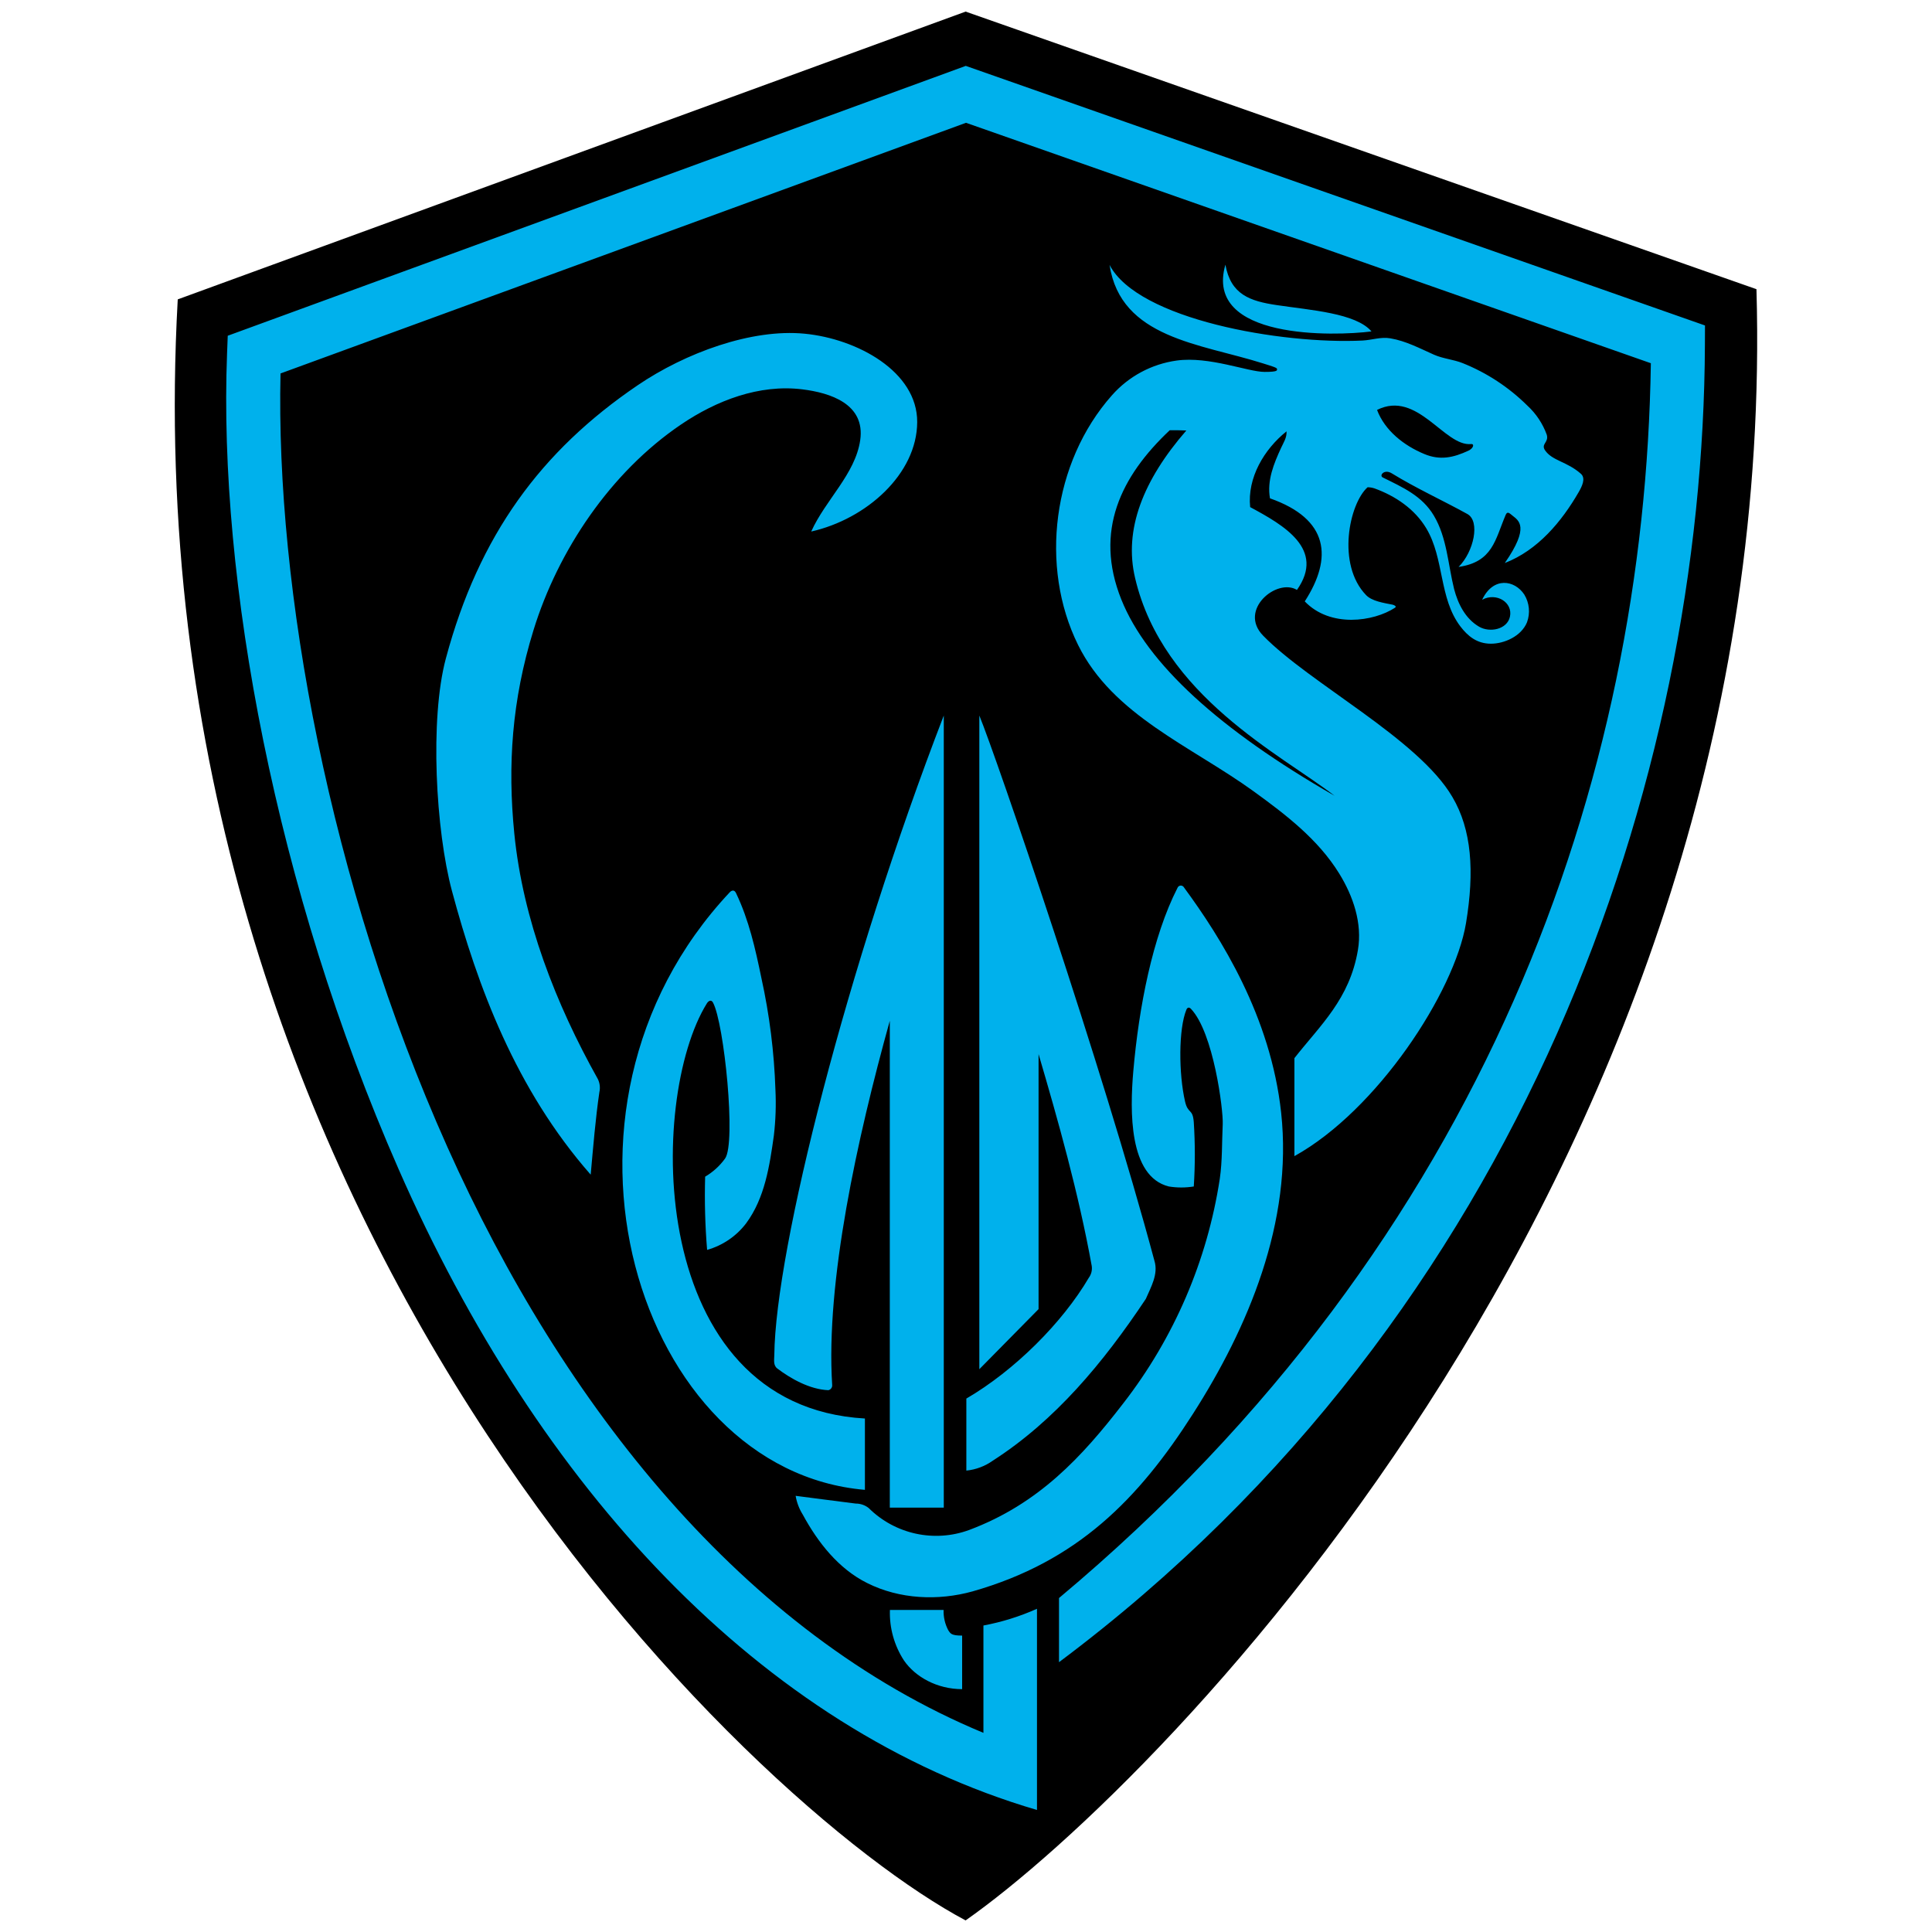
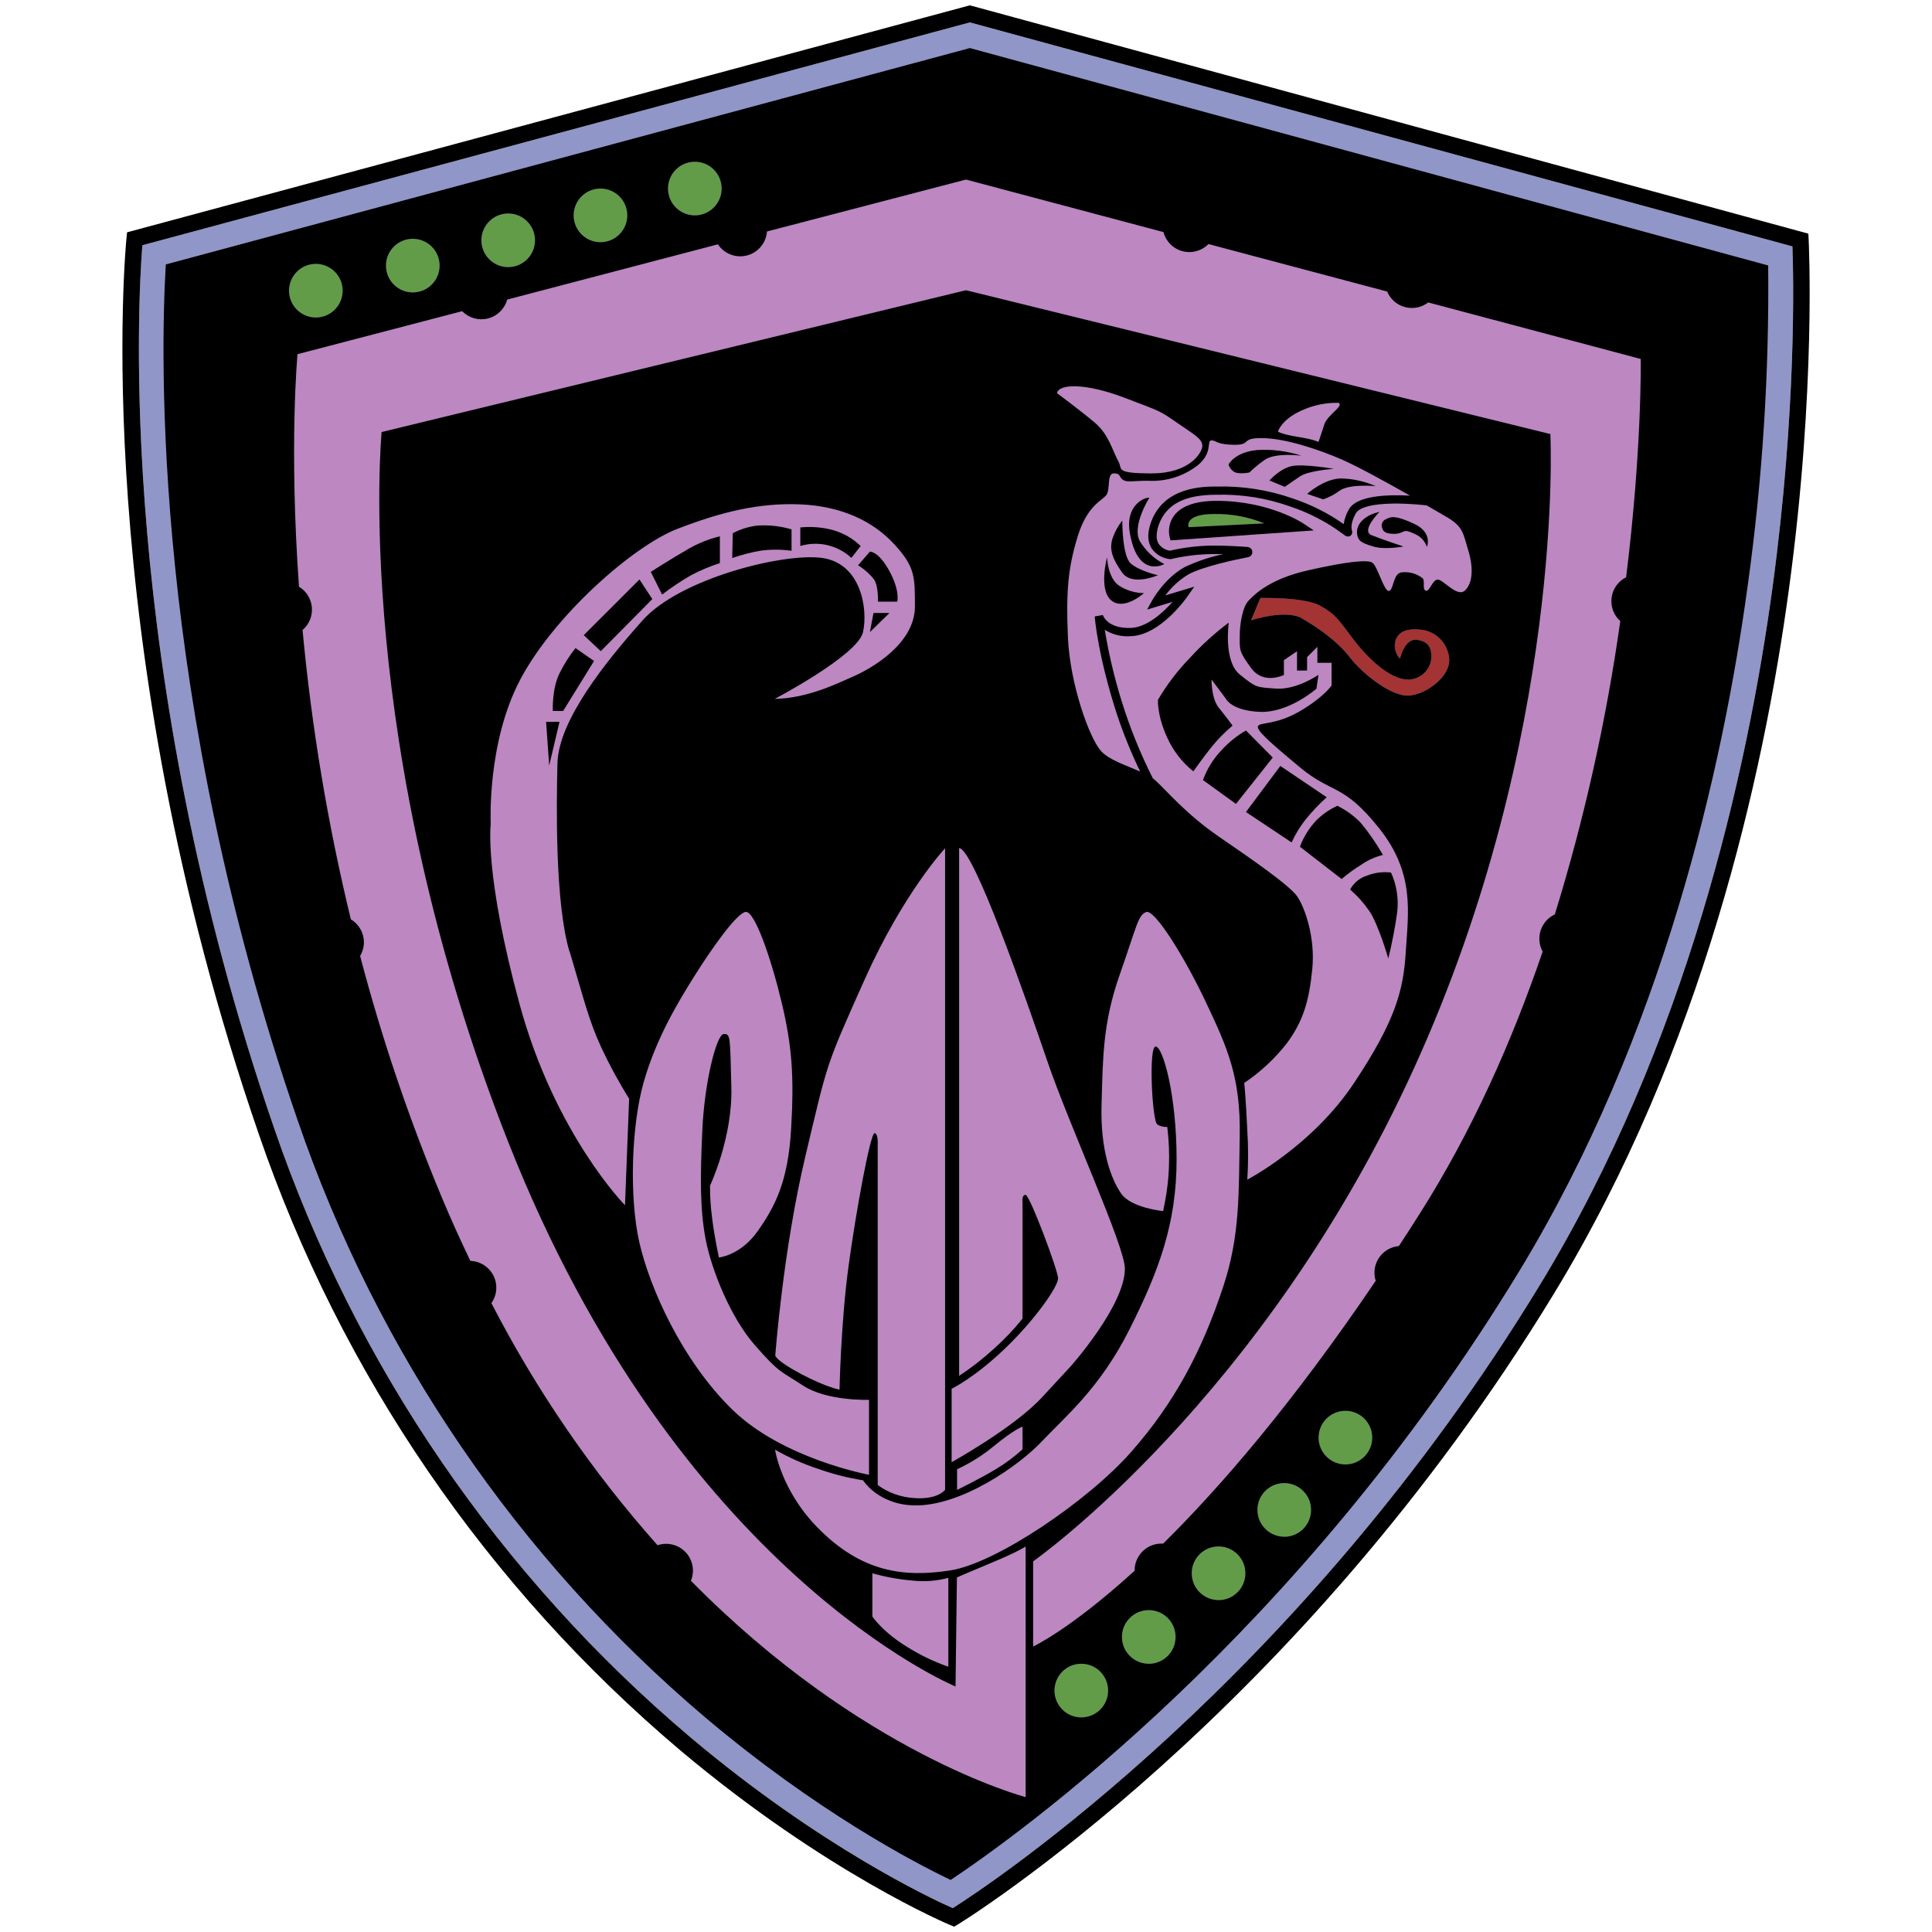
- <svg xmlns="http://www.w3.org/2000/svg" viewBox="0 0 500 500">
-   <defs>
-     <style>.cls-1{fill:#00b1ec;}</style>
-   </defs>
+ <svg xmlns="http://www.w3.org/2000/svg" width="500" height="500" viewBox="0 0 500 500">
+   <g id="n4">
+     <path d="M36.84,63.47c-1,12.84-7.1,109.08,34.18,228.71A358.71,358.71,0,0,0,178.87,449.77c33.49,28.18,62.08,41.57,67.7,44.06,9.5-6,89.83-59.1,152.08-161.5,37.86-62.27,53.56-132.41,60.07-180.27,6.25-46,5.44-80.73,5.16-88.29L251,5.8Z" style="fill: #9196c8" />
+   </g>
+   <g id="n3">
+     <path d="M420.84,149.43a6.92,6.92,0,0,0-1.51,11.35,488.83,488.83,0,0,1-16.94,75.91,6.93,6.93,0,0,0-3.15,9.62c-7.91,23.18-18.27,46.49-31.86,67.91q-2.7,4.26-5.35,8.3a6.93,6.93,0,0,0-6,9c-21.6,31.91-40.36,53.54-55,68l-.45,0a6.94,6.94,0,0,0-6.94,6.94s0,.06,0,.09c-16.64,15.16-26.27,19.62-26.27,19.62V404.08S326.81,362.45,366,276.33s35.23-164,35.23-164L250,75.11,98.77,111.81s-7.87,80.66,32.76,183.74c43.88,111.34,115.76,140.91,115.76,140.91l.36-28.22s3-1.32,9.43-4,8.36-4,8.36-4V465.1c-.65-.21-42.56-11.25-86.63-56a6.93,6.93,0,0,0-8.64-9.19,304.53,304.53,0,0,1-43-62.66,6.93,6.93,0,0,0-5.44-10.93c-2.51-5.25-5-10.67-7.34-16.31a474.59,474.59,0,0,1-21.19-62.6,6.91,6.91,0,0,0-2.4-9.48A523.8,523.8,0,0,1,78.3,163.05a6.93,6.93,0,0,0-.92-11.21C74.76,115.14,77,91.66,77,91.66l42.61-11.13a6.93,6.93,0,0,0,11.65-3L185.8,63.23a6.93,6.93,0,0,0,12.69-3.32L250,46.47,301.1,60.06a6.93,6.93,0,0,0,11.65,3.1L359,75.45a6.93,6.93,0,0,0,10.62,2.82l55,14.63S425,115.88,420.84,149.43Z" style="fill: #bd87c1" />
+     <path d="M211.43,395.18c-9.34-9.61-10.85-20-10.85-20a61.93,61.93,0,0,0,11.48,5.07,64.59,64.59,0,0,0,11.3,2.85s3.83,6.22,13.08,6.49c12.19.36,27.39-10.37,33.18-16.55s14.94-13.61,22.6-28.82,12.28-27.49,12.28-44.21-3.56-29.18-5.43-29.18-.89,19.39.44,20.19a4.28,4.28,0,0,0,2.58.62,64.57,64.57,0,0,1,.44,10.14A61.84,61.84,0,0,1,301,313.43s-8.27-.8-10.85-4.54-5.43-11.21-5.07-23.13.27-20.91,4.71-33.54,4.71-15.39,6.85-16.19,9.79,11.39,15.39,23.22,9.07,19.48,8.81,34.69.08,25.89-4.27,39.05c-5.51,16.67-12.63,30.07-23.84,42.79s-35,28.82-46.79,30.64S223,407.09,211.43,395.18Z" style="fill: #bd87c1" />
+     <path d="M245.41,408.35v23a52.8,52.8,0,0,1-10.85-5.25c-6.23-3.83-8.81-7.74-8.81-7.74V407.17a56.16,56.16,0,0,0,10.5,1.89A24.75,24.75,0,0,0,245.41,408.35Z" style="fill: #bd87c1" />
+     <path d="M147.38,246.27c3.74,12.54,4.89,17.61,8.1,24.64a123.88,123.88,0,0,0,7.29,13.43l-1.07,27.58s-18.15-18.41-27.31-52.13S127,213.26,127,213.26s-1.07-20.91,7.65-37.41,29.18-34.56,40.7-39,21.22-6.76,31.76-6.32,18.73,4.27,24.24,10.23,5.43,8.47,5.43,16.19c0,9.79-11.56,16.19-15.83,18.06s-11.83,5.69-20.46,5.87c0,0,21.53-11.3,22.86-17.3s-.53-17.93-10.76-19.21-36.74,5.47-46.26,16.15-21.79,25.89-22.06,37S143.65,233.72,147.38,246.27Z" style="fill: #bd87c1" />
+     <path d="M226.29,293.24c-1.07-.09-4.8,20.1-6.76,34.6s-2.31,31.76-2.31,31.76-3.29-.53-9.87-4-6.76-4.8-6.76-4.8,2-27.31,7.83-51.77,5.07-22.68,15.21-45.37,20.91-34.16,20.91-34.16V385.57s-1.87,2.58-7.92,2.13a17.63,17.63,0,0,1-9.52-3.38v-88S227.36,293.32,226.29,293.24Z" style="fill: #bd87c1" />
+     <path d="M166.6,280c3.2-11.21,8.81-20.55,13.17-27.49S190.7,236.23,193,236s6.49,11.78,9.25,23.26,3.29,19.39,2.49,33-4.18,20-8.63,26.33-10.05,6.85-10.05,6.85-1.16-5.16-1.78-10.32a61.84,61.84,0,0,1-.53-8.27s5.87-12.37,5.52-25.53-.18-13.79-2-13.7-4.94,12.37-5.5,24.73-.64,20.64.87,28.47,6.4,20.1,12.72,27.31,6.4,6.49,12.54,10.5,17,3.65,17,3.65v19.39s-22.24-4.09-35.32-16.81-21.44-31.6-24.11-43.29S163.39,291.19,166.6,280Z" style="fill: #bd87c1" />
+     <path d="M265.43,309.23c-1.07-.07-.8,1.93-.8,1.93v30.09a64.27,64.27,0,0,1-7.27,7.67,72,72,0,0,1-9.14,7.14V219.49c3.69,0,17.08,38.3,22.82,55.11s20.08,47.9,20.08,53.71c0,9.61-14.08,25.35-14.08,25.35l-7.34,7.94c-7.34,7.94-23.42,16.81-23.42,16.81v-19s5.87-2.8,13.81-10.41,13.74-16.08,13.74-18.15S266.5,309.29,265.43,309.23Z" style="fill: #bd87c1" />
+     <path d="M347.63,119.08c3.87,1.7,11.13,5.69,17.29,9.18-6-.32-13.82,0-15.81,3.53a10.32,10.32,0,0,0-1.36,3.84A50.57,50.57,0,0,0,334.55,129a55.17,55.17,0,0,0-19.74-3.08c-3.37,0-13.63,0-16.93,9.25-1,2.77-.93,5,.17,6.78a6.65,6.65,0,0,0,4.65,2.74l.19,0,.18,0a49.18,49.18,0,0,1,10.85-1.3c.95,0,1.86,0,2.74,0a45.43,45.43,0,0,0-10.1,3.39c-5.19,2.87-8.3,8.46-8.43,8.69l-1.25,2.29,6.58-2c-2.42,2.73-6.6,6.61-10.83,6.75-6.08.19-7.17-3.21-7.21-3.34l-2.1.36c0,.42.87,10.44,5.83,25.6a125.11,125.11,0,0,0,5.92,14.54c-3.51-1.55-7.95-2.94-10.08-5.26-3.07-3.34-8.07-17.35-8.61-29.42s.07-18.21,2.54-26.22,6.34-9.21,7.41-10.67.07-5.59,1.93-5.59,1.2.85,2.34,1.65,2.74.2,6.74.27a19.08,19.08,0,0,0,12.61-4c4-3.22,2.27-6.38,3.54-6.45s1.13,1.07,5.87,1.13,1.47-1.8,7.34-1.73S341.09,116.21,347.63,119.08Z" style="fill: #bd87c1" />
+     <path d="M330.72,111.67s.89-3.11,6.09-5.43a21.86,21.86,0,0,1,9.65-2c1.33.89-2.94,3.11-3.74,5.6s-1.51,4.54-1.51,4.54-.89-.62-5.34-1.33S330.72,111.67,330.72,111.67Z" style="fill: #bd87c1" />
+     <path d="M372,150c-1.4.2-2,3.2-3,2.87s-.13-2.4-.8-3.2a7.44,7.44,0,0,0-5.6-1.53c-2.13.4-1.93,4.8-3.2,4.8s-2.94-6.54-4.27-7.34-6.54-.27-16.61,2-13.94,6.34-15.41,7.87-2.27,5.74-2.27,9.27-.2,3.87,3,8.21,8.43,1.73,8.43,1.73v-3.83l3.4-2.31v5h2.6v-3.47l2.67-2.68v4.15h3.67v5.87s-2,3-8.14,6.61-10.34,2.87-10.88,3.87,2.54,3.8,10.88,10.73,11.08,4,20.42,15.69,7.54,21.82,6.94,31.82-2.54,17.81-13.41,34.16-27.62,25-27.62,25a99,99,0,0,0,0-12.74c-.4-8.81-.8-12.28-.8-12.28a48.29,48.29,0,0,0,10.88-10.07c4.47-5.94,5.94-11.34,6.74-19.48s-1.93-15.81-3.87-18.68-11.88-9.74-20.35-15.55-13.48-11.88-16.48-14.61a7.06,7.06,0,0,0-.57-.46,129.35,129.35,0,0,1-7.11-17A137.06,137.06,0,0,1,285.91,163a11.1,11.1,0,0,0,6.78,1.64c7.57-.24,14.35-9.88,14.63-10.29l1.75-2.51-7.47,2.25a20.22,20.22,0,0,1,6-5.46c3.69-2,12-3.78,15.39-4.43a1.33,1.33,0,0,0-.14-2.64c-2.05-.16-5.27-.36-8.91-.36a50.85,50.85,0,0,0-11.17,1.32,4.41,4.41,0,0,1-2.9-1.75c-.72-1.15-.7-2.79,0-4.9,1.91-5.34,6.65-7.83,14.92-7.83a52.56,52.56,0,0,1,19,3,48.74,48.74,0,0,1,13.79,7.17l.36.26a1.26,1.26,0,0,0,1.53.2,1.15,1.15,0,0,0,.41-1.35c-.11-.45-.45-1.84,1-4.46,1.64-2.92,11.31-2.87,18.34-2.07,2.31,1.33,4.2,2.43,5.28,3.07,4.2,2.48,4.14,4.19,5.47,8.51s1.27,8.42-.8,10.42S373.38,149.77,372,150Z" style="fill: #bd87c1" />
+     <path d="M298.08,122.5c-9.7-.06-7.52-1.05-8.63-3.06-1.65-3-2.49-7-6.14-10.09s-9.79-7.64-9.79-7.64c.53-2.49,7.54-2.58,17.38,1.16s9.13,3.36,13.66,6.48,6.58,4.19,6.58,6S307.77,122.56,298.08,122.5Z" style="fill: #bd87c1" />
+     <path d="M264.63,369.21v5.87a42.62,42.62,0,0,1-6.94,5.16c-4.27,2.58-10,5.34-10,5.34v-5.34a44,44,0,0,0,9.7-6.14C262.49,369.92,264.63,369.21,264.63,369.21Z" style="fill: #bd87c1" />
+   </g>
+   <g id="n2">
+     <path d="M307.61,136.43s-1.3-3.4,6.6-3.4a32.89,32.89,0,0,1,13,2.42Z" style="fill: #629c48" />
+     <circle cx="179.82" cy="48.8" r="6.94" style="fill: #629c48" />
+     <circle cx="155.4" cy="55.74" r="6.94" style="fill: #629c48" />
+     <circle cx="131.52" cy="62.19" r="6.94" style="fill: #629c48" />
+     <circle cx="106.83" cy="68.74" r="6.94" style="fill: #629c48" />
+     <circle cx="81.74" cy="75.23" r="6.94" style="fill: #629c48" />
+     <circle cx="279.84" cy="437.53" r="6.94" style="fill: #629c48" />
+     <circle cx="297.31" cy="423.65" r="6.94" style="fill: #629c48" />
+     <circle cx="315.36" cy="407.17" r="6.94" style="fill: #629c48" />
+     <circle cx="332.33" cy="390.78" r="6.94" style="fill: #629c48" />
+     <circle cx="348.19" cy="372.1" r="6.94" style="fill: #629c48" />
+   </g>
  <g id="n1">
-     <path class="cls-1" d="M250,10,449,79s-2,158-72,254S261,491,250,488,121,394,85,280,51,80,51,80Z" />
+     <path d="M366.66,165.58c-3.2-.44-4.36,4.89-4.36,4.89a4.89,4.89,0,0,1-1-5.16c.62-1.25,1.87-2.76,6-2.4a8.17,8.17,0,0,1,7.74,7.65c.27,4.36-5.52,8.9-10.14,9.43s-12.28-5.6-15.57-9.87S341,162.38,336.86,160s-13.08.53-13.08.53l2.4-5.78s11.39-.27,15.48,2,4.89,3.83,8.72,8.87,9.52,10.26,14.06,10.26a6.06,6.06,0,0,0,6-6C370.4,167.89,369.87,166,366.66,165.58Z" style="fill: #a43333" />
  </g>
  <g id="Base">
-     <path d="M293.77,149.63c-3-12.59,2.1-25.38,13.25-38.22-1.43-.07-2.86-.07-4.3-.06h0c-12.61,11.88-19.62,26.07-12.53,43.78,6.66,16.63,25.41,33.73,55.2,50.82C331.57,195.29,300.94,180.16,293.77,149.63Z" />
-     <path d="M454.57,74.84,249.9,3,46,77.48C32.81,314.3,193.58,467.06,249.9,497,300.67,461.39,461,299.91,454.57,74.84ZM441.23,89.17c-.42,111.46-45.86,250.27-167.16,341v-16.6C385.07,320.71,425.68,200.87,427.24,94L250,31.78,72.6,96.65c-1.28,55.4,12.56,131.79,43.2,200.23,30,67,76.71,125.83,138.71,151.58V420.68a61.67,61.67,0,0,0,13.86-4.33v52.07c-71.54-21-129.09-83.54-165.23-165.88C71.27,229.92,56.5,150,58.76,91.54l.18-4.65,191-69.84h0L441.25,84.23ZM224.42,409.69C217,406,211.66,399.17,207.77,392a13.37,13.37,0,0,1-1.86-4.88c5.34.71,10.25,1.31,15.54,2a5.39,5.39,0,0,1,3.36,1.15,24.78,24.78,0,0,0,26,5.69c18-6.75,29.2-18.91,39.87-32.75a125.73,125.73,0,0,0,25-58.13c.68-4.69.53-9.44.76-14.16.17-3.63-2.37-23.69-8.23-29.84-.49-.51-.94-.34-1.17.22-2.06,5-2,16.58-.36,23.72.76,3.38,2,1.75,2.27,5.4a128.16,128.16,0,0,1,0,16.64,20.15,20.15,0,0,1-6.46,0c-10.4-2.58-10.07-19.67-9.2-29.75,1.44-16.67,5-34.92,11.44-47.52h0a.93.93,0,0,1,1.7-.1c9.49,12.92,22.42,33.32,25.13,58.27,3.08,28.35-8.64,55.79-22.86,78-14.07,22-29.86,38.17-57,45.89C242.83,414.32,232.83,413.91,224.42,409.69ZM249,423.29v13.86c-6.44,0-12.12-3.14-15.06-7.43a22.55,22.55,0,0,1-3.63-13.07H244.2a10.53,10.53,0,0,0,1.2,5.24C246,422.8,246.22,423.29,249,423.29ZM133.1,215.7c2.22,22.34,10.74,44.13,21.63,63.57a5.12,5.12,0,0,1,.39,3.36c-1,6.78-1.61,14.3-2.25,21.37-19.42-22.12-29.29-48.76-35.91-73.44-4.18-15.59-5.79-44.44-1.57-60.16,8.54-31.88,24.66-53.74,49.63-70.69,12.34-8.38,29.48-14.69,43.22-13.35h0c13.59,1.32,29.18,9.79,29.13,22.87-.05,13.44-13.15,25.11-27.43,28.33,3.7-8.21,11.41-14.87,12.68-23.64,1.36-9.38-7.75-12.27-15-13.16-11.15-1.37-22.21,2.9-31.34,9.08-18.36,12.43-31.88,32.73-38.2,53.21C132.44,181.31,131.35,198.11,133.1,215.7Zm82.27,142.76a1.25,1.25,0,0,1-1,1.32c-4.83-.2-9.75-3-13.2-5.61-1.12-.85-.79-2.31-.78-3.49.3-27.41,18.85-100.67,43.86-165.5h0v205H230.28v-126C221.84,294.54,213.65,331.8,215.37,358.46ZM188.86,230.92c.42-.45,1.15-.79,1.62.2,3.35,7,5,14.4,6.57,22A158.85,158.85,0,0,1,200.68,282a71.79,71.79,0,0,1-.4,11.84c-1.11,7.89-2.34,16.19-7.17,22.74A19.26,19.26,0,0,1,183,323.47a171.53,171.53,0,0,1-.51-18.95,16.94,16.94,0,0,0,5.15-4.68c2.91-4-.22-35-3.12-40.38-.43-.81-1.15-.49-1.59.23-15.31,24.67-15.77,104.18,40.91,107.42v18.46C165.05,380.57,135.75,287.48,188.86,230.92Zm93.68,96.71c-3.39-18.8-8.78-37.9-13.76-54.83v66l-15.33,15.55V185.18c4.39,10.67,31.88,90.94,45.32,141.13,1.05,3.45-.91,6.77-2.23,9.84-11.06,16.6-23.5,31.52-39.62,41.88a14.25,14.25,0,0,1-6.83,2.56V361.95c12.44-7.24,24.85-19.62,31.69-31.26A4.13,4.13,0,0,0,282.54,327.63ZM330.49,95.49c0-.35-1.31-.71-3.68-1.46-16.18-5.12-36.76-6.46-39.66-25.47h0c7.38,14.16,44.61,20.59,65.48,19.57,2.41-.12,4.76-1,7.19-.57,4,.67,7.6,2.59,11.26,4.22,2.39,1.07,5.06,1.23,7.49,2.21a50.39,50.39,0,0,1,16.73,11,19.08,19.08,0,0,1,5,7.51c.59,2-1.54,2.36-.47,4,1.88,2.79,5.72,2.92,9.32,6.13,1.31,1.18.24,3.28-.56,4.68-4.44,7.71-10.64,15.11-19.15,18.4,6.57-9.44,3.54-11,2-12.26-.79-.63-1.33-1.25-1.78-.18-2.74,6.44-3.32,12.16-12.18,13.45,3.94-3.9,5.65-11.83,2.28-13.69-6.48-3.58-13.25-6.65-19.57-10.53-1.95-1.2-3.32.57-2.34,1.06,5.17,2.57,10.18,4.75,13.23,9.88,3.41,5.72,3.65,12.62,5.24,19,1,3.81,2.89,7.65,6.45,9.74,2.76,1.62,7.27.74,8-2.57.81-3.69-3.48-6.38-7.19-4.4,2.88-6.06,8.42-5.11,10.9-1.35a8.27,8.27,0,0,1,.7,7.21c-1.5,3.62-5.88,5.52-9.33,5.52-3.66,0-6-2-7.88-4.44-5.62-7.37-4.14-17.57-8.86-25.44-3-5-8-8.36-13.38-10.31a5.88,5.88,0,0,0-1.8-.3c-4.77,4.28-8.06,20-.38,27.92,1.52,1.57,4.49,2,6.85,2.47.44.1,1.15.45.61.8-5.47,3.57-16.69,5.28-23.34-1.65,7.3-11.29,6.25-21.32-9-26.67-.82-4.6,1-9,2.89-13.09.62-1.36,1.5-2.62,1.39-4.25-5.8,4.65-10.18,12-9.41,19.61,8.65,4.65,19.55,10.87,12.11,21.43-5.17-3.14-15.25,5.13-8.78,11.81,12,12.35,40.22,26.73,49,41.77,5,8.45,5.76,19.21,3.53,32.67-3,17.89-23,48.43-44.41,60.29V273.85c6.76-8.61,14.29-15.28,16.44-28,1.17-6.91-1.22-13.91-4.85-19.79-5.45-8.83-13.8-15.22-22.09-21.23C308.23,193.06,288,185.13,279,166.9c-10-20.23-6.63-47.23,8.76-64.59a27.35,27.35,0,0,1,16.76-9c8.4-1.16,18.47,2.94,22.75,2.94C330.8,96.25,330.49,95.85,330.49,95.49Zm-13.36-27h0c1.39,7.77,6.37,9.44,13.29,10.47,8.81,1.32,20.48,2.07,24.52,6.81C345.49,87,311.5,88,317.13,68.51Z" />
-     <path d="M368.61,117.5c4,1.67,7.46,1,11.48-.9,1.24-.59,1.53-1.77.63-1.68-6.92.7-13.88-14.06-24.34-8.83C358.39,111.43,363.34,115.32,368.61,117.5Z" />
+     <g>
+       <path d="M246.93,498.62l-1-.41c-.32-.13-32.1-13.44-69.81-45.17A363,363,0,0,1,67,293.58c-44.48-128.91-34.37-231-34.26-232l.15-1.46L251,1.38l.56.15L468,60.47l.08,1.54c0,.38,2,38.35-5.13,90.63-6.56,48.27-22.41,119-60.65,181.92-66.5,109.39-153.57,163-154.44,163.51ZM36.84,63.47c-1,12.84-7.1,109.08,34.18,228.71A358.71,358.71,0,0,0,178.87,449.77c33.49,28.18,62.08,41.57,67.7,44.06,9.5-6,89.83-59.1,152.08-161.5,37.86-62.27,53.56-132.41,60.07-180.27,6.25-46,5.44-80.73,5.16-88.29L251,5.8Z" />
+       <polygon points="141.33 186.8 144.8 186.8 142.13 198.14 141.33 186.8" />
+       <path d="M148.94,167.72l4.8,3.34-8,12.94h-2.67s-.27-5.74,1.73-9.74A36.3,36.3,0,0,1,148.94,167.72Z" />
+       <polygon points="151.07 164.38 165.49 149.97 168.82 155.04 155.48 168.52 151.07 164.38" />
+       <path d="M168.42,148s5.2-3.34,9.61-5.87a31.1,31.1,0,0,1,8.27-3.34v6.94a47.4,47.4,0,0,0-7.34,3.07,67.55,67.55,0,0,0-7.61,5.07Z" />
+       <path d="M189.64,138a17.48,17.48,0,0,1,6.67-2,25.39,25.39,0,0,1,8.54,1v5.54a29.05,29.05,0,0,0-8.14,0,48,48,0,0,0-7.21,1.87Z" />
+       <polygon points="226.06 158.64 230.2 158.64 225.13 163.58 226.06 158.64" />
+       <path d="M207.12,141.3v-4.8a23.7,23.7,0,0,1,8.41.67,17.11,17.11,0,0,1,7.21,4.14l-2.4,3.07a13.89,13.89,0,0,0-6.4-3.34A13.6,13.6,0,0,0,207.12,141.3Z" />
+       <path d="M222.06,146.3l3.07-3.54s2.27-.13,5.07,5.07,2,7.87,2,7.87h-5s.21-3.87-1-5.74A15.68,15.68,0,0,0,222.06,146.3Z" />
+       <path d="M349.41,230.21a7.52,7.52,0,0,1,4.45-3.63,12.65,12.65,0,0,1,6.14-.76,19.45,19.45,0,0,1,1.6,10.23,117.33,117.33,0,0,1-2.31,12s-2.58-8.87-4.89-12.25A29.66,29.66,0,0,0,349.41,230.21Z" />
+       <path d="M336.42,219.13a20.13,20.13,0,0,1,4.36-6.94,18.82,18.82,0,0,1,5.34-3.65,22.36,22.36,0,0,1,6,4.36,57.65,57.65,0,0,1,5.78,8.36,16.86,16.86,0,0,0-5.69,2.58,40.81,40.81,0,0,0-5,3.65Z" />
+       <path d="M322.45,210.15l8.9-11.92,12,8.1a49.59,49.59,0,0,0-5.34,5.6,28.55,28.55,0,0,0-3.74,6.09Z" />
+       <path d="M311.33,201.88a22.19,22.19,0,0,1,4.89-7.83,26.42,26.42,0,0,1,6.23-5l6.94,7-9.52,12Z" />
+       <path d="M318,161.13s-1.42,10,2.85,13.43,4.18,3.29,9.43,3.65,10.94-3.56,10.94-3.56l-.53,3.58s-7.12,6.29-14.59,6-8.9-3.47-8.9-3.47l-3.65-4.89s-.09,4.89,1.87,7.29,3.56,4.63,3.56,4.63a42.06,42.06,0,0,0-5.43,5.52c-2.4,3-4.71,6.32-4.71,6.32a23.63,23.63,0,0,1-6.76-8.72c-2.67-5.78-2.4-9.79-2.4-9.79A56.41,56.41,0,0,1,308,170.21,72.24,72.24,0,0,1,318,161.13Z" />
+       <path d="M357,132.49s-4.87,4.87-2.07,6,8.27,2.94,8.27,2.94-4.74.93-7.81,0-4.2-1.47-4.2-3.8S353.63,133.16,357,132.49Z" />
+       <path d="M369.31,141.5s1.53-3.67-3.34-5.94-6-1.87-7.27-1.2a1.74,1.74,0,0,0-1,2.27c.2.67.53,1.53,3.07,1.53s2.2-1.26,4.14-.49S368.24,139,369.31,141.5Z" />
+       <path d="M337.41,135.54c-.36-.24-9-5.92-22.54-5.92-5.37,0-9.06,1.27-11,3.78A6.89,6.89,0,0,0,302.7,139l.23.85L340,137.27Zm-29.8.89s-1.3-3.4,6.6-3.4a32.89,32.89,0,0,1,13,2.42Z" />
+       <path d="M317.94,120.21s1.6-3.2,7.41-3.74a30.76,30.76,0,0,1,11.48,1.47s-6.81-.93-9.61,1.13a31.86,31.86,0,0,0-3.87,3.2s-3.07.67-4.2-.33A3.09,3.09,0,0,1,317.94,120.21Z" />
+       <path d="M328.54,124.35s2.74-3.14,5.87-3.74,10.81.73,10.81.73-6.54.4-8.87,2L332.48,126Z" />
+       <path d="M338.29,127.82s4.34-3.94,8.81-4a23.71,23.71,0,0,1,8.94,2s-6.67-.69-9.34,1.16a15,15,0,0,1-4.27,2.25Z" />
+       <path d="M297.45,128.82s-4.6,7.27-2.47,11.21a15.74,15.74,0,0,0,6.34,5.94s-6.71,3.92-8.87-7.74C291,130.69,296.32,128.62,297.45,128.82Z" />
+       <path d="M290.45,134.72s-.07,9.21,2.22,11.15,7,3,7,3-6.65,2.91-9.22-.65-3.32-5.95-2.63-8.53A15.3,15.3,0,0,1,290.45,134.72Z" />
+       <path d="M286.51,144.23s.13,5.2,3,7.27a12.13,12.13,0,0,0,6.54,2s-5.14,4.67-8.47,1.87S286.51,144.23,286.51,144.23Z" />
+       <path d="M457.6,68.7,251,12.44l-208.09,56c-1.37,23-3.56,112.28,34.17,221.62A352.35,352.35,0,0,0,182.47,444.43c28.86,24.38,54.1,37.58,63.56,42.1,17.12-11.4,89.87-63.32,147.13-157.52,37.21-61.21,52.7-130.26,59.14-177.42A557.46,557.46,0,0,0,457.6,68.7ZM179.82,41.86a6.94,6.94,0,1,1-6.94,6.94A6.94,6.94,0,0,1,179.82,41.86ZM155.4,48.8a6.94,6.94,0,1,1-6.94,6.94A6.94,6.94,0,0,1,155.4,48.8Zm-23.88,6.45a6.94,6.94,0,1,1-6.94,6.94A6.94,6.94,0,0,1,131.52,55.25ZM106.83,61.8a6.94,6.94,0,1,1-6.94,6.94A6.94,6.94,0,0,1,106.83,61.8ZM81.74,68.29a6.94,6.94,0,1,1-6.94,6.94A6.94,6.94,0,0,1,81.74,68.29Zm198.1,376.17a6.94,6.94,0,1,1,6.94-6.94A6.94,6.94,0,0,1,279.84,444.46Zm17.46-13.88a6.94,6.94,0,1,1,6.94-6.94A6.94,6.94,0,0,1,297.31,430.59Zm18.06-16.48a6.94,6.94,0,1,1,6.94-6.94A6.94,6.94,0,0,1,315.36,414.11Zm17-16.4a6.94,6.94,0,1,1,6.94-6.94A6.94,6.94,0,0,1,332.33,397.72ZM348.19,379a6.94,6.94,0,1,1,6.94-6.94A6.94,6.94,0,0,1,348.19,379Zm72.65-229.61a6.92,6.92,0,0,0-1.51,11.35,488.83,488.83,0,0,1-16.94,75.91,6.93,6.93,0,0,0-3.15,9.62c-7.91,23.18-18.27,46.49-31.86,67.91q-2.7,4.26-5.35,8.3a6.93,6.93,0,0,0-6,9c-21.6,31.91-40.36,53.54-55,68l-.45,0a6.94,6.94,0,0,0-6.94,6.94s0,.06,0,.09c-16.64,15.16-26.27,19.62-26.27,19.62V404.08S326.81,362.45,366,276.33s35.23-164,35.23-164L250,75.11,98.77,111.81s-7.87,80.66,32.76,183.74c43.88,111.34,115.76,140.91,115.76,140.91l.36-28.22s3-1.32,9.43-4,8.36-4,8.36-4V465.1c-.65-.21-42.56-11.25-86.63-56a6.93,6.93,0,0,0-8.64-9.19,304.53,304.53,0,0,1-43-62.66,6.93,6.93,0,0,0-5.44-10.93c-2.51-5.25-5-10.67-7.34-16.31a474.59,474.59,0,0,1-21.19-62.6,6.91,6.91,0,0,0-2.4-9.48A523.8,523.8,0,0,1,78.3,163.05a6.93,6.93,0,0,0-.92-11.21C74.76,115.14,77,91.66,77,91.66l42.61-11.13a6.93,6.93,0,0,0,11.65-3L185.8,63.23a6.93,6.93,0,0,0,12.69-3.32L250,46.47,301.1,60.06a6.93,6.93,0,0,0,11.65,3.1L359,75.45a6.93,6.93,0,0,0,10.62,2.82l55,14.63S425,115.88,420.84,149.43ZM211.43,395.18c-9.34-9.61-10.85-20-10.85-20a61.93,61.93,0,0,0,11.48,5.07,64.59,64.59,0,0,0,11.3,2.85s3.83,6.22,13.08,6.49c12.19.36,27.39-10.37,33.18-16.55s14.94-13.61,22.6-28.82,12.28-27.49,12.28-44.21-3.56-29.18-5.43-29.18-.89,19.39.44,20.19a4.28,4.28,0,0,0,2.58.62,64.57,64.57,0,0,1,.44,10.14A61.84,61.84,0,0,1,301,313.43s-8.27-.8-10.85-4.54-5.43-11.21-5.07-23.13.27-20.91,4.71-33.54,4.71-15.39,6.85-16.19,9.79,11.39,15.39,23.22,9.07,19.48,8.81,34.69.08,25.89-4.27,39.05c-5.51,16.67-12.63,30.07-23.84,42.79s-35,28.82-46.79,30.64S223,407.09,211.43,395.18Zm34,13.17v23a52.8,52.8,0,0,1-10.85-5.25c-6.23-3.83-8.81-7.74-8.81-7.74V407.17a56.16,56.16,0,0,0,10.5,1.89A24.75,24.75,0,0,0,245.41,408.35Zm-98-162.08c3.74,12.54,4.89,17.61,8.1,24.64a123.88,123.88,0,0,0,7.29,13.43l-1.07,27.58s-18.15-18.41-27.31-52.13S127,213.26,127,213.26s-1.07-20.91,7.65-37.41,29.18-34.56,40.7-39,21.22-6.76,31.76-6.32,18.73,4.27,24.24,10.23,5.43,8.47,5.43,16.19c0,9.79-11.56,16.19-15.83,18.06s-11.83,5.69-20.46,5.87c0,0,21.53-11.3,22.86-17.3s-.53-17.93-10.76-19.21-36.74,5.47-46.26,16.15-21.79,25.89-22.06,37S143.65,233.72,147.38,246.27Zm78.91,47c-1.07-.09-4.8,20.1-6.76,34.6s-2.31,31.76-2.31,31.76-3.29-.53-9.87-4-6.76-4.8-6.76-4.8,2-27.31,7.83-51.77,5.07-22.68,15.21-45.37,20.91-34.16,20.91-34.16V385.57s-1.87,2.58-7.92,2.13a17.63,17.63,0,0,1-9.52-3.38v-88S227.36,293.32,226.29,293.24ZM166.6,280c3.2-11.21,8.81-20.55,13.17-27.49S190.7,236.23,193,236s6.49,11.78,9.25,23.26,3.29,19.39,2.49,33-4.18,20-8.63,26.33-10.05,6.85-10.05,6.85-1.16-5.16-1.78-10.32a61.84,61.84,0,0,1-.53-8.27s5.87-12.37,5.52-25.53-.18-13.79-2-13.7-4.94,12.37-5.5,24.73-.64,20.64.87,28.47,6.4,20.1,12.72,27.31,6.4,6.49,12.54,10.5,17,3.65,17,3.65v19.39s-22.24-4.09-35.32-16.81-21.44-31.6-24.11-43.29S163.39,291.19,166.6,280Zm98.83,29.24c-1.07-.07-.8,1.93-.8,1.93v30.09a64.27,64.27,0,0,1-7.27,7.67,72,72,0,0,1-9.14,7.14V219.49c3.69,0,17.08,38.3,22.82,55.11s20.08,47.9,20.08,53.71c0,9.61-14.08,25.35-14.08,25.35l-7.34,7.94c-7.34,7.94-23.42,16.81-23.42,16.81v-19s5.87-2.8,13.81-10.41,13.74-16.08,13.74-18.15S266.5,309.29,265.43,309.23Zm82.2-190.15c3.87,1.7,11.13,5.69,17.29,9.18-6-.32-13.82,0-15.81,3.53a10.32,10.32,0,0,0-1.36,3.84A50.57,50.57,0,0,0,334.55,129a55.17,55.17,0,0,0-19.74-3.08c-3.37,0-13.63,0-16.93,9.25-1,2.77-.93,5,.17,6.78a6.65,6.65,0,0,0,4.65,2.74l.19,0,.18,0a49.18,49.18,0,0,1,10.85-1.3c.95,0,1.86,0,2.74,0a45.43,45.43,0,0,0-10.1,3.39c-5.19,2.87-8.3,8.46-8.43,8.69l-1.25,2.29,6.58-2c-2.42,2.73-6.6,6.61-10.83,6.75-6.08.19-7.17-3.21-7.21-3.34l-2.1.36c0,.42.87,10.44,5.83,25.6a125.11,125.11,0,0,0,5.92,14.54c-3.51-1.55-7.95-2.94-10.08-5.26-3.07-3.34-8.07-17.35-8.61-29.42s.07-18.21,2.54-26.22,6.34-9.21,7.41-10.67.07-5.59,1.93-5.59,1.2.85,2.34,1.65,2.74.2,6.74.27a19.08,19.08,0,0,0,12.61-4c4-3.22,2.27-6.38,3.54-6.45s1.13,1.07,5.87,1.13,1.47-1.8,7.34-1.73S341.09,116.21,347.63,119.08Zm-16.9-7.41s.89-3.11,6.09-5.43a21.86,21.86,0,0,1,9.65-2c1.33.89-2.94,3.11-3.74,5.6s-1.51,4.54-1.51,4.54-.89-.62-5.34-1.33S330.72,111.67,330.72,111.67Zm35.94,53.91c-3.2-.44-4.36,4.89-4.36,4.89a4.89,4.89,0,0,1-1-5.16c.62-1.25,1.87-2.76,6-2.4a8.17,8.17,0,0,1,7.74,7.65c.27,4.36-5.52,8.9-10.14,9.43s-12.28-5.6-15.57-9.87S341,162.38,336.86,160s-13.08.53-13.08.53l2.4-5.78s11.39-.27,15.48,2,4.89,3.83,8.72,8.87,9.52,10.26,14.06,10.26a6.06,6.06,0,0,0,6-6C370.4,167.89,369.87,166,366.66,165.58ZM372,150c-1.4.2-2,3.2-3,2.87s-.13-2.4-.8-3.2a7.44,7.44,0,0,0-5.6-1.53c-2.13.4-1.93,4.8-3.2,4.8s-2.94-6.54-4.27-7.34-6.54-.27-16.61,2-13.94,6.34-15.41,7.87-2.27,5.74-2.27,9.27-.2,3.87,3,8.21,8.43,1.73,8.43,1.73v-3.83l3.4-2.31v5h2.6v-3.47l2.67-2.68v4.15h3.67v5.87s-2,3-8.14,6.61-10.34,2.87-10.88,3.87,2.54,3.8,10.88,10.73,11.08,4,20.42,15.69,7.54,21.82,6.94,31.82-2.54,17.81-13.41,34.16-27.62,25-27.62,25a99,99,0,0,0,0-12.74c-.4-8.81-.8-12.28-.8-12.28a48.29,48.29,0,0,0,10.88-10.07c4.47-5.94,5.94-11.34,6.74-19.48s-1.93-15.81-3.87-18.68-11.88-9.74-20.35-15.55-13.48-11.88-16.48-14.61a7.06,7.06,0,0,0-.57-.46,129.35,129.35,0,0,1-7.11-17A137.06,137.06,0,0,1,285.91,163a11.1,11.1,0,0,0,6.78,1.64c7.57-.24,14.35-9.88,14.63-10.29l1.75-2.51-7.47,2.25a20.22,20.22,0,0,1,6-5.46c3.69-2,12-3.78,15.39-4.43a1.33,1.33,0,0,0-.14-2.64c-2.05-.16-5.27-.36-8.91-.36a50.85,50.85,0,0,0-11.17,1.32,4.41,4.41,0,0,1-2.9-1.75c-.72-1.15-.7-2.79,0-4.9,1.91-5.34,6.65-7.83,14.92-7.83a52.56,52.56,0,0,1,19,3,48.74,48.74,0,0,1,13.79,7.17l.36.26a1.26,1.26,0,0,0,1.53.2,1.15,1.15,0,0,0,.41-1.35c-.11-.45-.45-1.84,1-4.46,1.64-2.92,11.31-2.87,18.34-2.07,2.31,1.33,4.2,2.43,5.28,3.07,4.2,2.48,4.14,4.19,5.47,8.51s1.27,8.42-.8,10.42S373.38,149.77,372,150Zm-73.9-27.47c-9.7-.06-7.52-1.05-8.63-3.06-1.65-3-2.49-7-6.14-10.09s-9.79-7.64-9.79-7.64c.53-2.49,7.54-2.58,17.38,1.16s9.13,3.36,13.66,6.48,6.58,4.19,6.58,6S307.77,122.56,298.08,122.5ZM264.63,369.21v5.87a42.62,42.62,0,0,1-6.94,5.16c-4.27,2.58-10,5.34-10,5.34v-5.34a44,44,0,0,0,9.7-6.14C262.49,369.92,264.63,369.21,264.63,369.21Z" />
+     </g>
  </g>
</svg>
